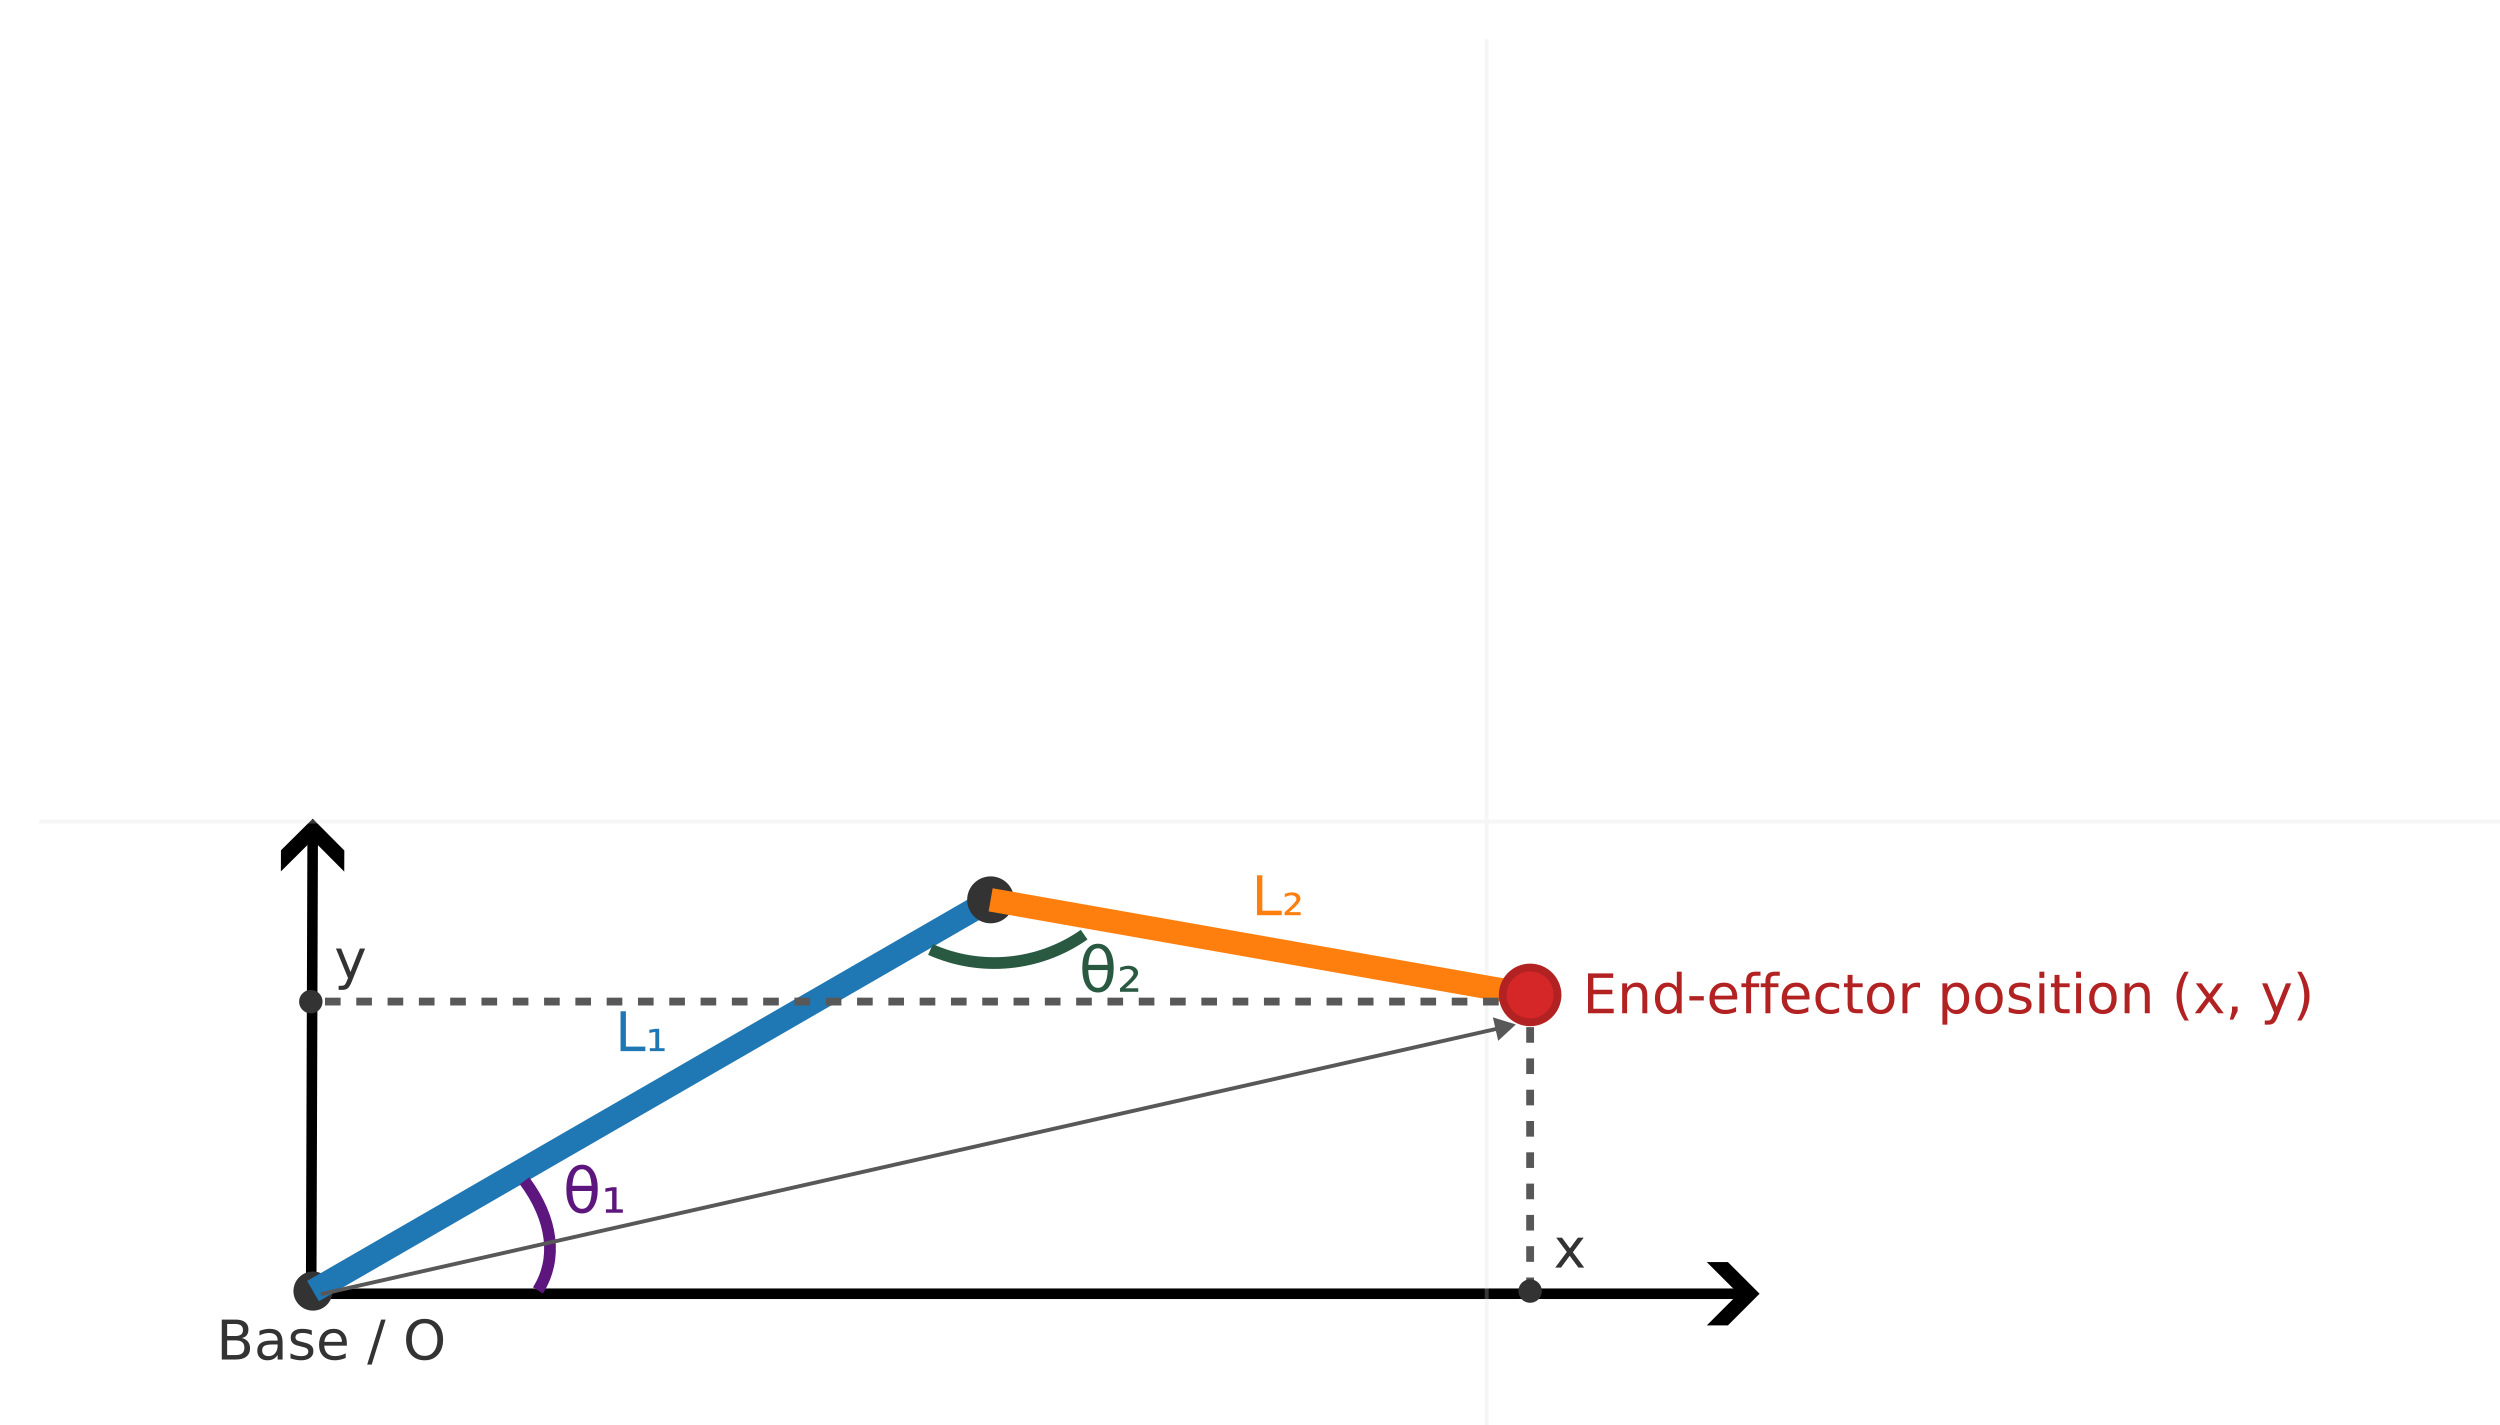
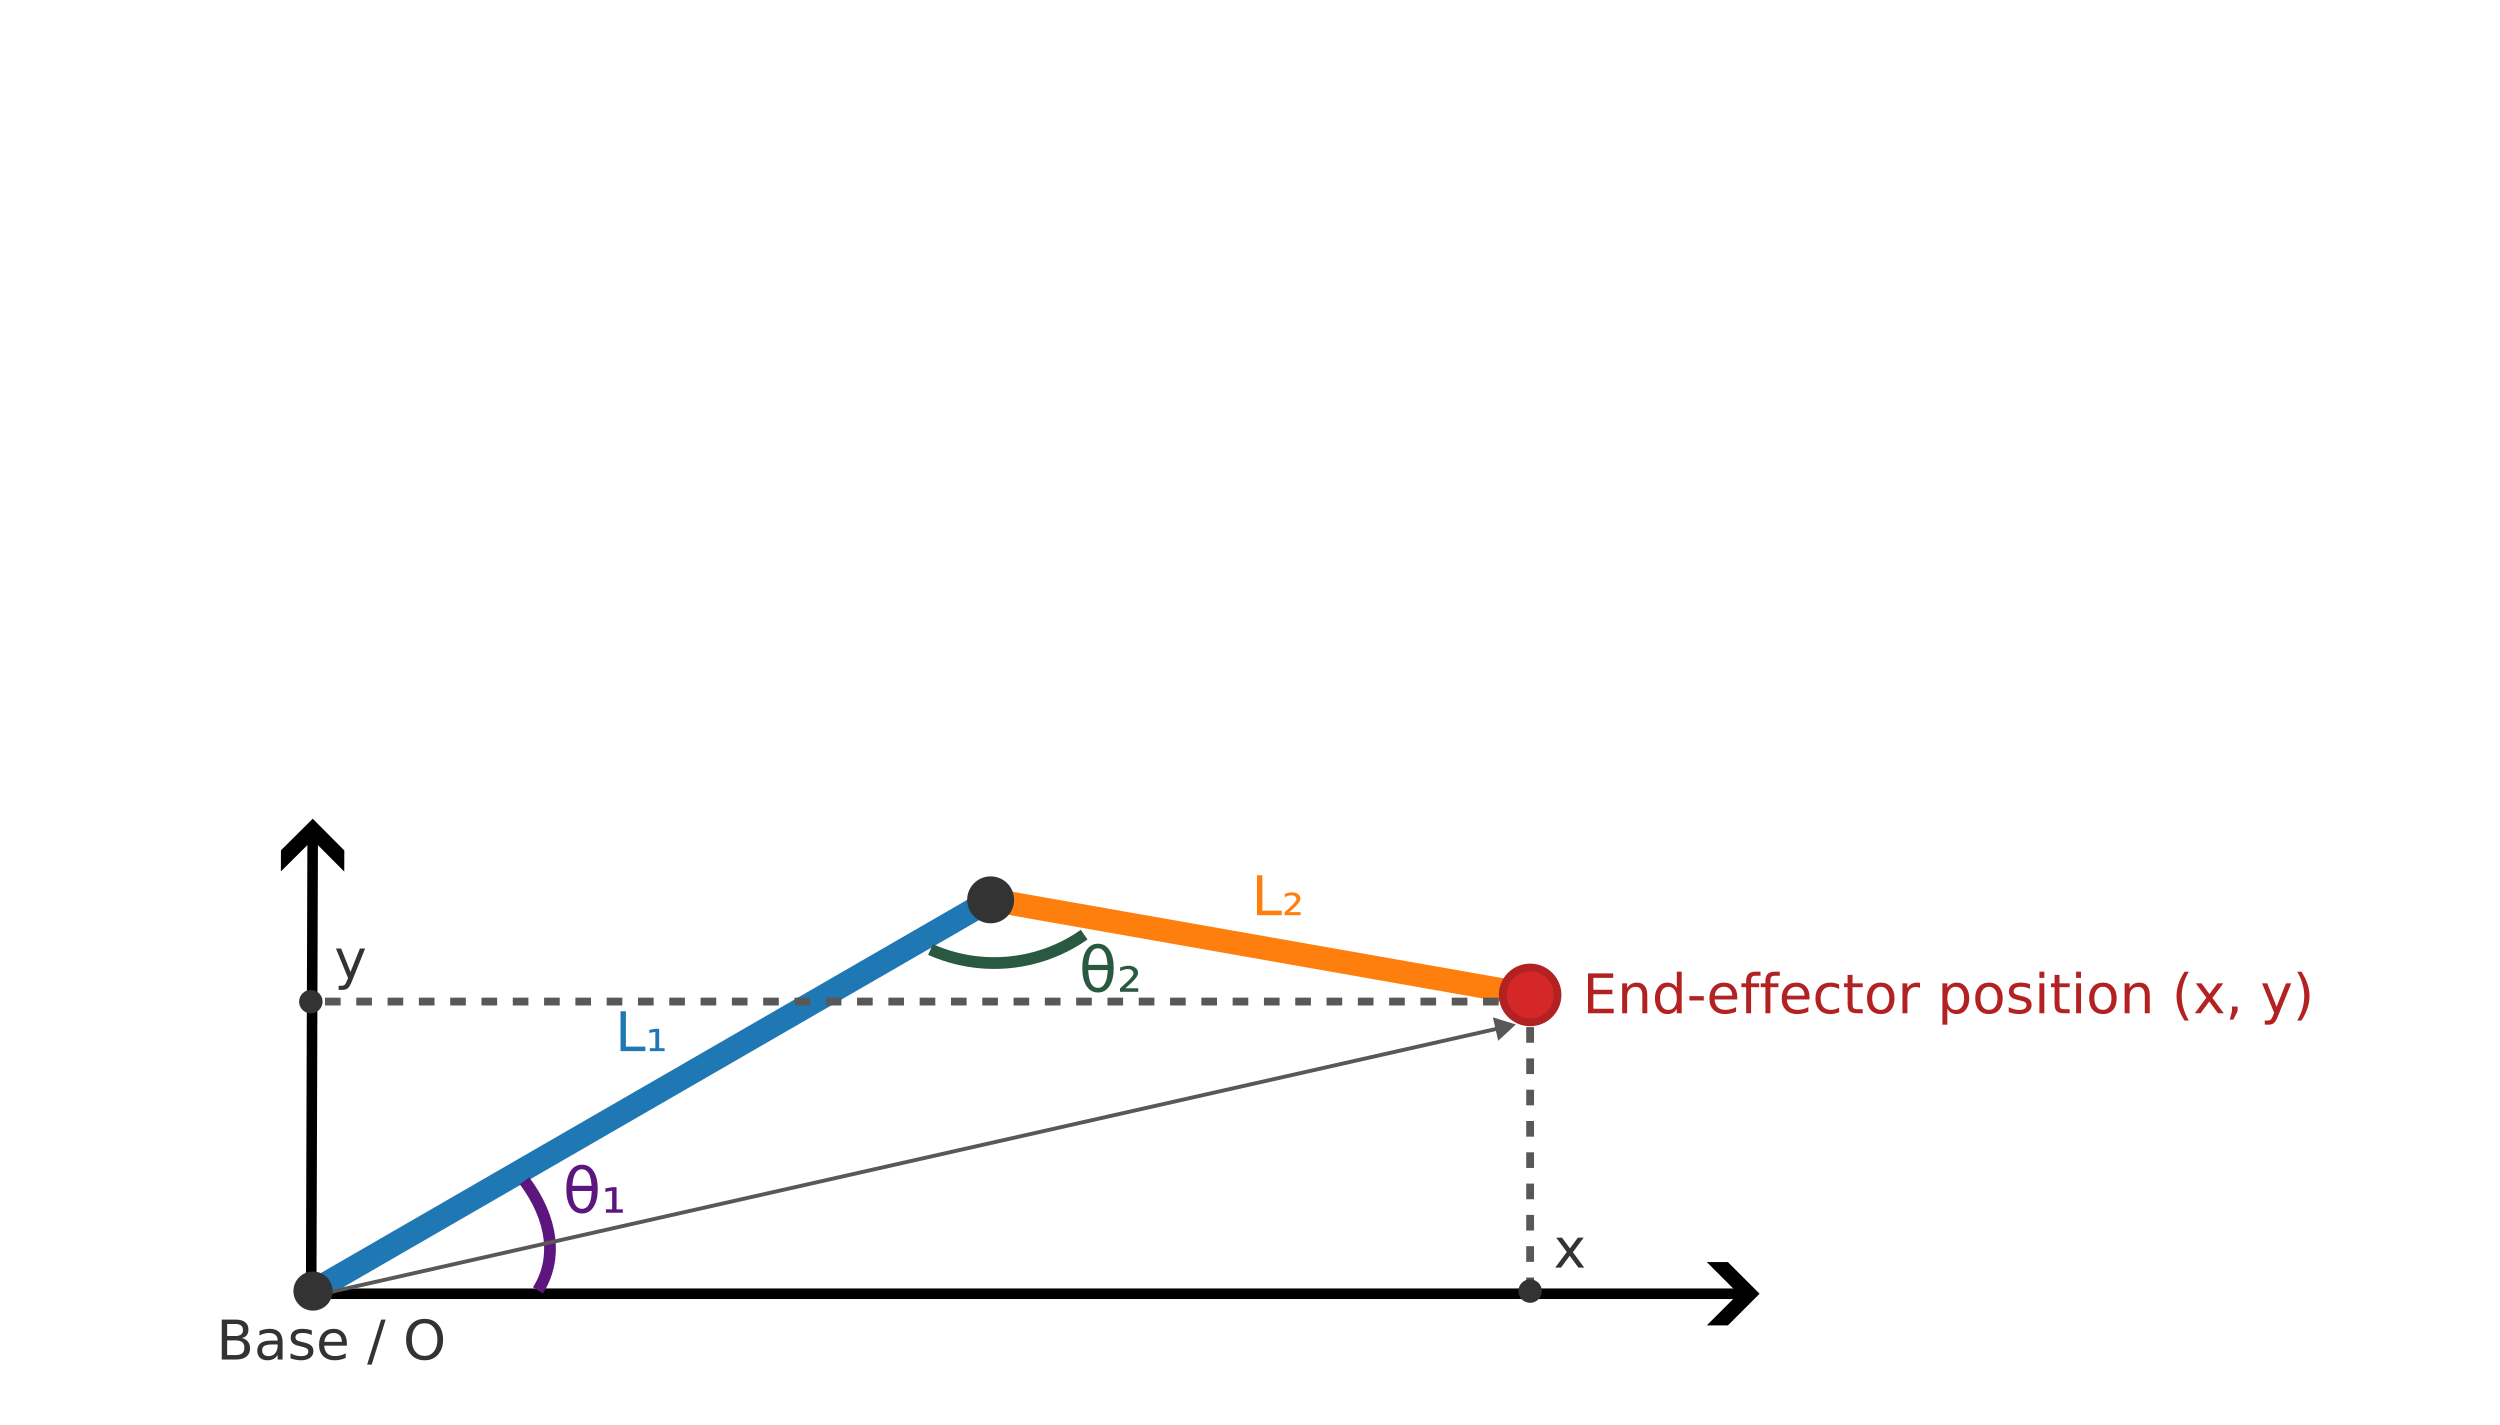
<svg xmlns="http://www.w3.org/2000/svg" width="639" height="364" viewBox="0 0 639 364" version="1.1" id="svg22">
  <defs id="defs2">
    <marker style="overflow:visible" id="ArrowWideHeavy" refX="0" refY="0" orient="auto-start-reverse" markerWidth="1" markerHeight="1" viewBox="0 0 1 1" preserveAspectRatio="xMidYMid">
      <path style="fill:context-stroke;fill-rule:evenodd;stroke:none" d="m 1,0 -3,3 h -2 l 3,-3 -3,-3 h 2 z" id="path29" />
    </marker>
    <marker style="overflow:visible" id="Triangle" refX="0" refY="0" orient="auto-start-reverse" markerWidth="1" markerHeight="1" viewBox="0 0 1 1" preserveAspectRatio="xMidYMid">
      <path transform="scale(0.5)" style="fill:context-stroke;fill-rule:evenodd;stroke:context-stroke;stroke-width:1pt" d="M 5.77,0 -2.88,5 V -5 Z" id="path135" />
    </marker>
    <marker id="arrow" viewBox="0 0 10 10" refX="10" refY="5" markerWidth="7" markerHeight="7" orient="auto-start-reverse" preserveAspectRatio="xMidYMid">
      <path d="M 0,0 10,5 0,10 Z" fill="#444444" id="path1" />
    </marker>
    <marker id="arrowThin" viewBox="0 0 10 10" refX="9" refY="5" markerWidth="6" markerHeight="6" orient="auto">
      <path d="M 0,0 10,5 0,10 Z" fill="#555555" id="path2" />
    </marker>
    <style id="style2">
      .axis { stroke:#444; stroke-width:2; marker-end:url(#arrow); }
      .grid { stroke:#ddd; stroke-width:1; }
      .link1 { stroke:#1f77b4; stroke-width:6; }
      .link2 { stroke:#ff7f0e; stroke-width:6; }
      .joint { fill:#333; }
      .ee { fill:#d62728; stroke:#b22222; stroke-width:2; }
      .brace { stroke:#666; stroke-width:2; fill:none; stroke-dasharray:4 4; marker-end:url(#arrowThin); }
      .dim { fill:#333; font: 14px/1.3 "DejaVu Sans", Arial, sans-serif; }
      .label { fill:#111; font: 16px/1.4 "DejaVu Sans", Arial, sans-serif; }
      .legend { fill:#111; font: 15px/1.4 "DejaVu Sans", Arial, sans-serif; }
      .math { fill:#111; font: 16px/1.4 "DejaVu Sans Mono", Consolas, monospace; }
      .thetaArc { fill:none; stroke:#2ca02c; stroke-width:3; }
      .thetaArc2 { fill:none; stroke:#9467bd; stroke-width:3; }
      .ghost { stroke:#bbb; stroke-width:2; stroke-dasharray:4 4; fill:none; }
    </style>
    <marker id="arrowThin-9" viewBox="0 0 10 10" refX="9" refY="5" markerWidth="6" markerHeight="6" orient="auto">
      <path d="M 0,0 10,5 0,10 Z" fill="#555555" id="path2-4" />
    </marker>
  </defs>
  <g id="layer1">
    <path style="display:inline;fill:none;fill-rule:evenodd;stroke:#000000;stroke-width:2.7;stroke-linecap:butt;stroke-linejoin:miter;stroke-dasharray:none;stroke-opacity:1;marker-end:url(#ArrowWideHeavy)" d="M 79.536,330.288 79.927,211.964" id="path28" />
    <path style="display:inline;fill:#000000;fill-opacity:1;fill-rule:evenodd;stroke:#000000;stroke-width:2.7;stroke-linecap:butt;stroke-linejoin:miter;stroke-dasharray:none;stroke-opacity:1;marker-end:url(#ArrowWideHeavy)" d="M 80.319,330.68 H 447.044" id="path27" />
  </g>
-   <g opacity="0.25" id="g3">
-     <path class="grid" d="M 380,10 V 410 M 10,210 h 740" id="path3" />
-   </g>
-   <circle cx="80" cy="330" r="5" class="joint" id="circle5" />
  <text x="47.309" y="355.488" dx="8" dy="-8" class="dim" id="text6" style="font-style:normal;font-variant:normal;font-weight:normal;font-stretch:normal;font-size:14px;line-height:1.3;font-family:'DejaVu Sans', Arial, sans-serif;fill:#333333;fill-opacity:1">Base / O</text>
  <line x1="80" y1="330" x2="253.205" y2="230" class="link1" id="line6" />
-   <circle cx="253.205" cy="230" r="6" class="joint" id="circle6" />
  <line x1="253.205" y1="230" x2="391.1" y2="254.3" class="link2" id="line7" />
  <circle cx="391.1" cy="254.3" r="7" class="ee" id="circle7" />
  <path d="M 391.1,262.528 V 330" class="ghost" id="path7" style="stroke:#585858;stroke-opacity:1" />
  <path d="M 383.066,256 H 80" class="ghost" id="path8" style="stroke:#585858;stroke-opacity:1" />
  <text x="157.23" y="268.675" class="dim" id="text8" style="font-style:normal;font-variant:normal;font-weight:normal;font-stretch:normal;font-size:14px;line-height:1.3;font-family:'DejaVu Sans', Arial, sans-serif;fill:#1f77b4;fill-opacity:1">L₁</text>
  <text x="319.905" y="233.918" class="dim" id="text9" style="font-style:normal;font-variant:normal;font-weight:normal;font-stretch:normal;font-size:14px;line-height:1.3;font-family:'DejaVu Sans', Arial, sans-serif;fill:#ff7f0e;fill-opacity:1">L₂</text>
  <path d="m 134.065,301.813 a 49.456,30.88 18.622 0 1 3.423,28.015" class="thetaArc" id="path9" style="stroke:#5d167d;stroke-opacity:1" />
  <text x="143.865" y="309.974" class="label" id="text10" style="font-style:normal;font-variant:normal;font-weight:normal;font-stretch:normal;font-size:16px;line-height:1.4;font-family:'DejaVu Sans', Arial, sans-serif;fill:#5d167d;fill-opacity:1">θ₁</text>
  <path d="m 237.833,242.691 a 40,40 0 0 0 39.276,-3.797" class="thetaArc2" id="path10" style="stroke:#295a41;stroke-opacity:1" />
  <text x="275.741" y="253.496" class="label" id="text11" style="font-style:normal;font-variant:normal;font-weight:normal;font-stretch:normal;font-size:16px;line-height:1.4;font-family:'DejaVu Sans', Arial, sans-serif;fill:#295a41;fill-opacity:1">θ₂</text>
  <circle cx="391.1" cy="330" r="3" fill="#555555" id="circle11" style="fill:#333333;fill-opacity:1" />
  <circle cx="79.446" cy="256.023" r="3" fill="#555555" id="circle12" style="fill:#333333;fill-opacity:1" />
  <text x="391.1" y="330" dx="6" dy="-6" class="dim" id="text12" style="font-style:normal;font-variant:normal;font-weight:normal;font-stretch:normal;font-size:14px;line-height:1.3;font-family:'DejaVu Sans', Arial, sans-serif;fill:#333333;fill-opacity:1">x</text>
  <text x="79.446" y="234.11" dx="6" dy="16" class="dim" id="text13" style="font-style:normal;font-variant:normal;font-weight:normal;font-stretch:normal;font-size:14px;line-height:1.3;font-family:'DejaVu Sans', Arial, sans-serif;fill:#333333;fill-opacity:1">y</text>
  <text x="404.512" y="258.997" class="dim" id="text14" style="font-style:normal;font-variant:normal;font-weight:normal;font-stretch:normal;font-size:14px;line-height:1.3;font-family:'DejaVu Sans', Arial, sans-serif;fill:#b22222;fill-opacity:1">End-effector position (x, y)</text>
  <path style="fill:#cecece;fill-opacity:1;fill-rule:evenodd;stroke:#585858;stroke-width:1px;stroke-linecap:butt;stroke-linejoin:miter;stroke-opacity:1;marker-end:url(#Triangle)" d="M 82.005,330.792 383.984,262.639" id="path22" />
+   <g id="layer3">
+     <circle cx="80" cy="330" r="5" class="joint" id="circle5" />
+     <circle cx="253.205" cy="230" r="6" class="joint" id="circle6" />
+   </g>
</svg>
